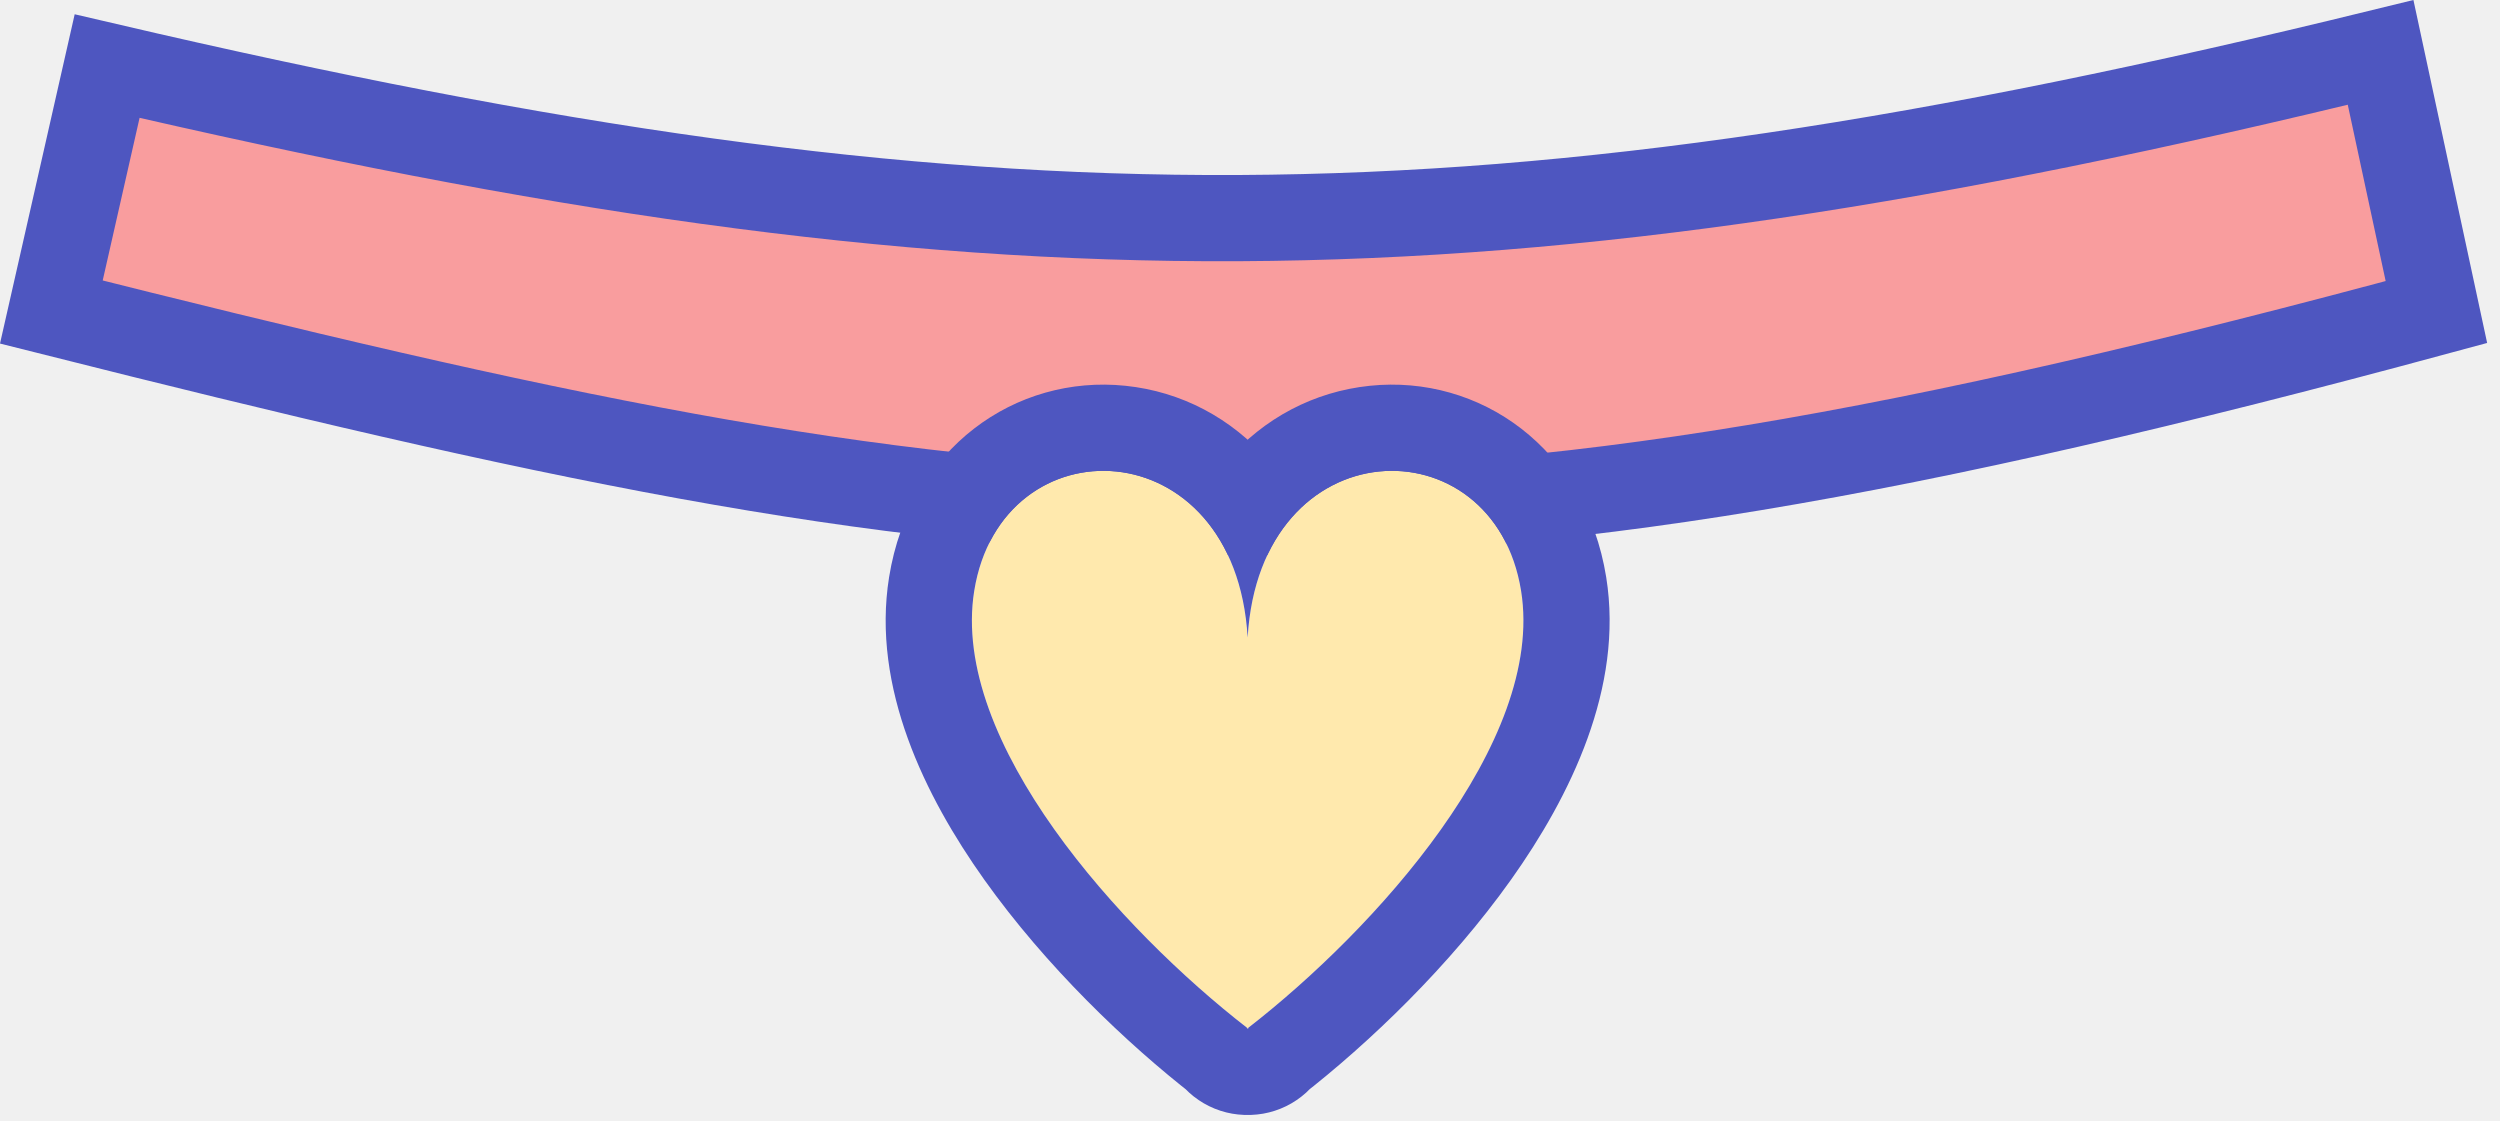
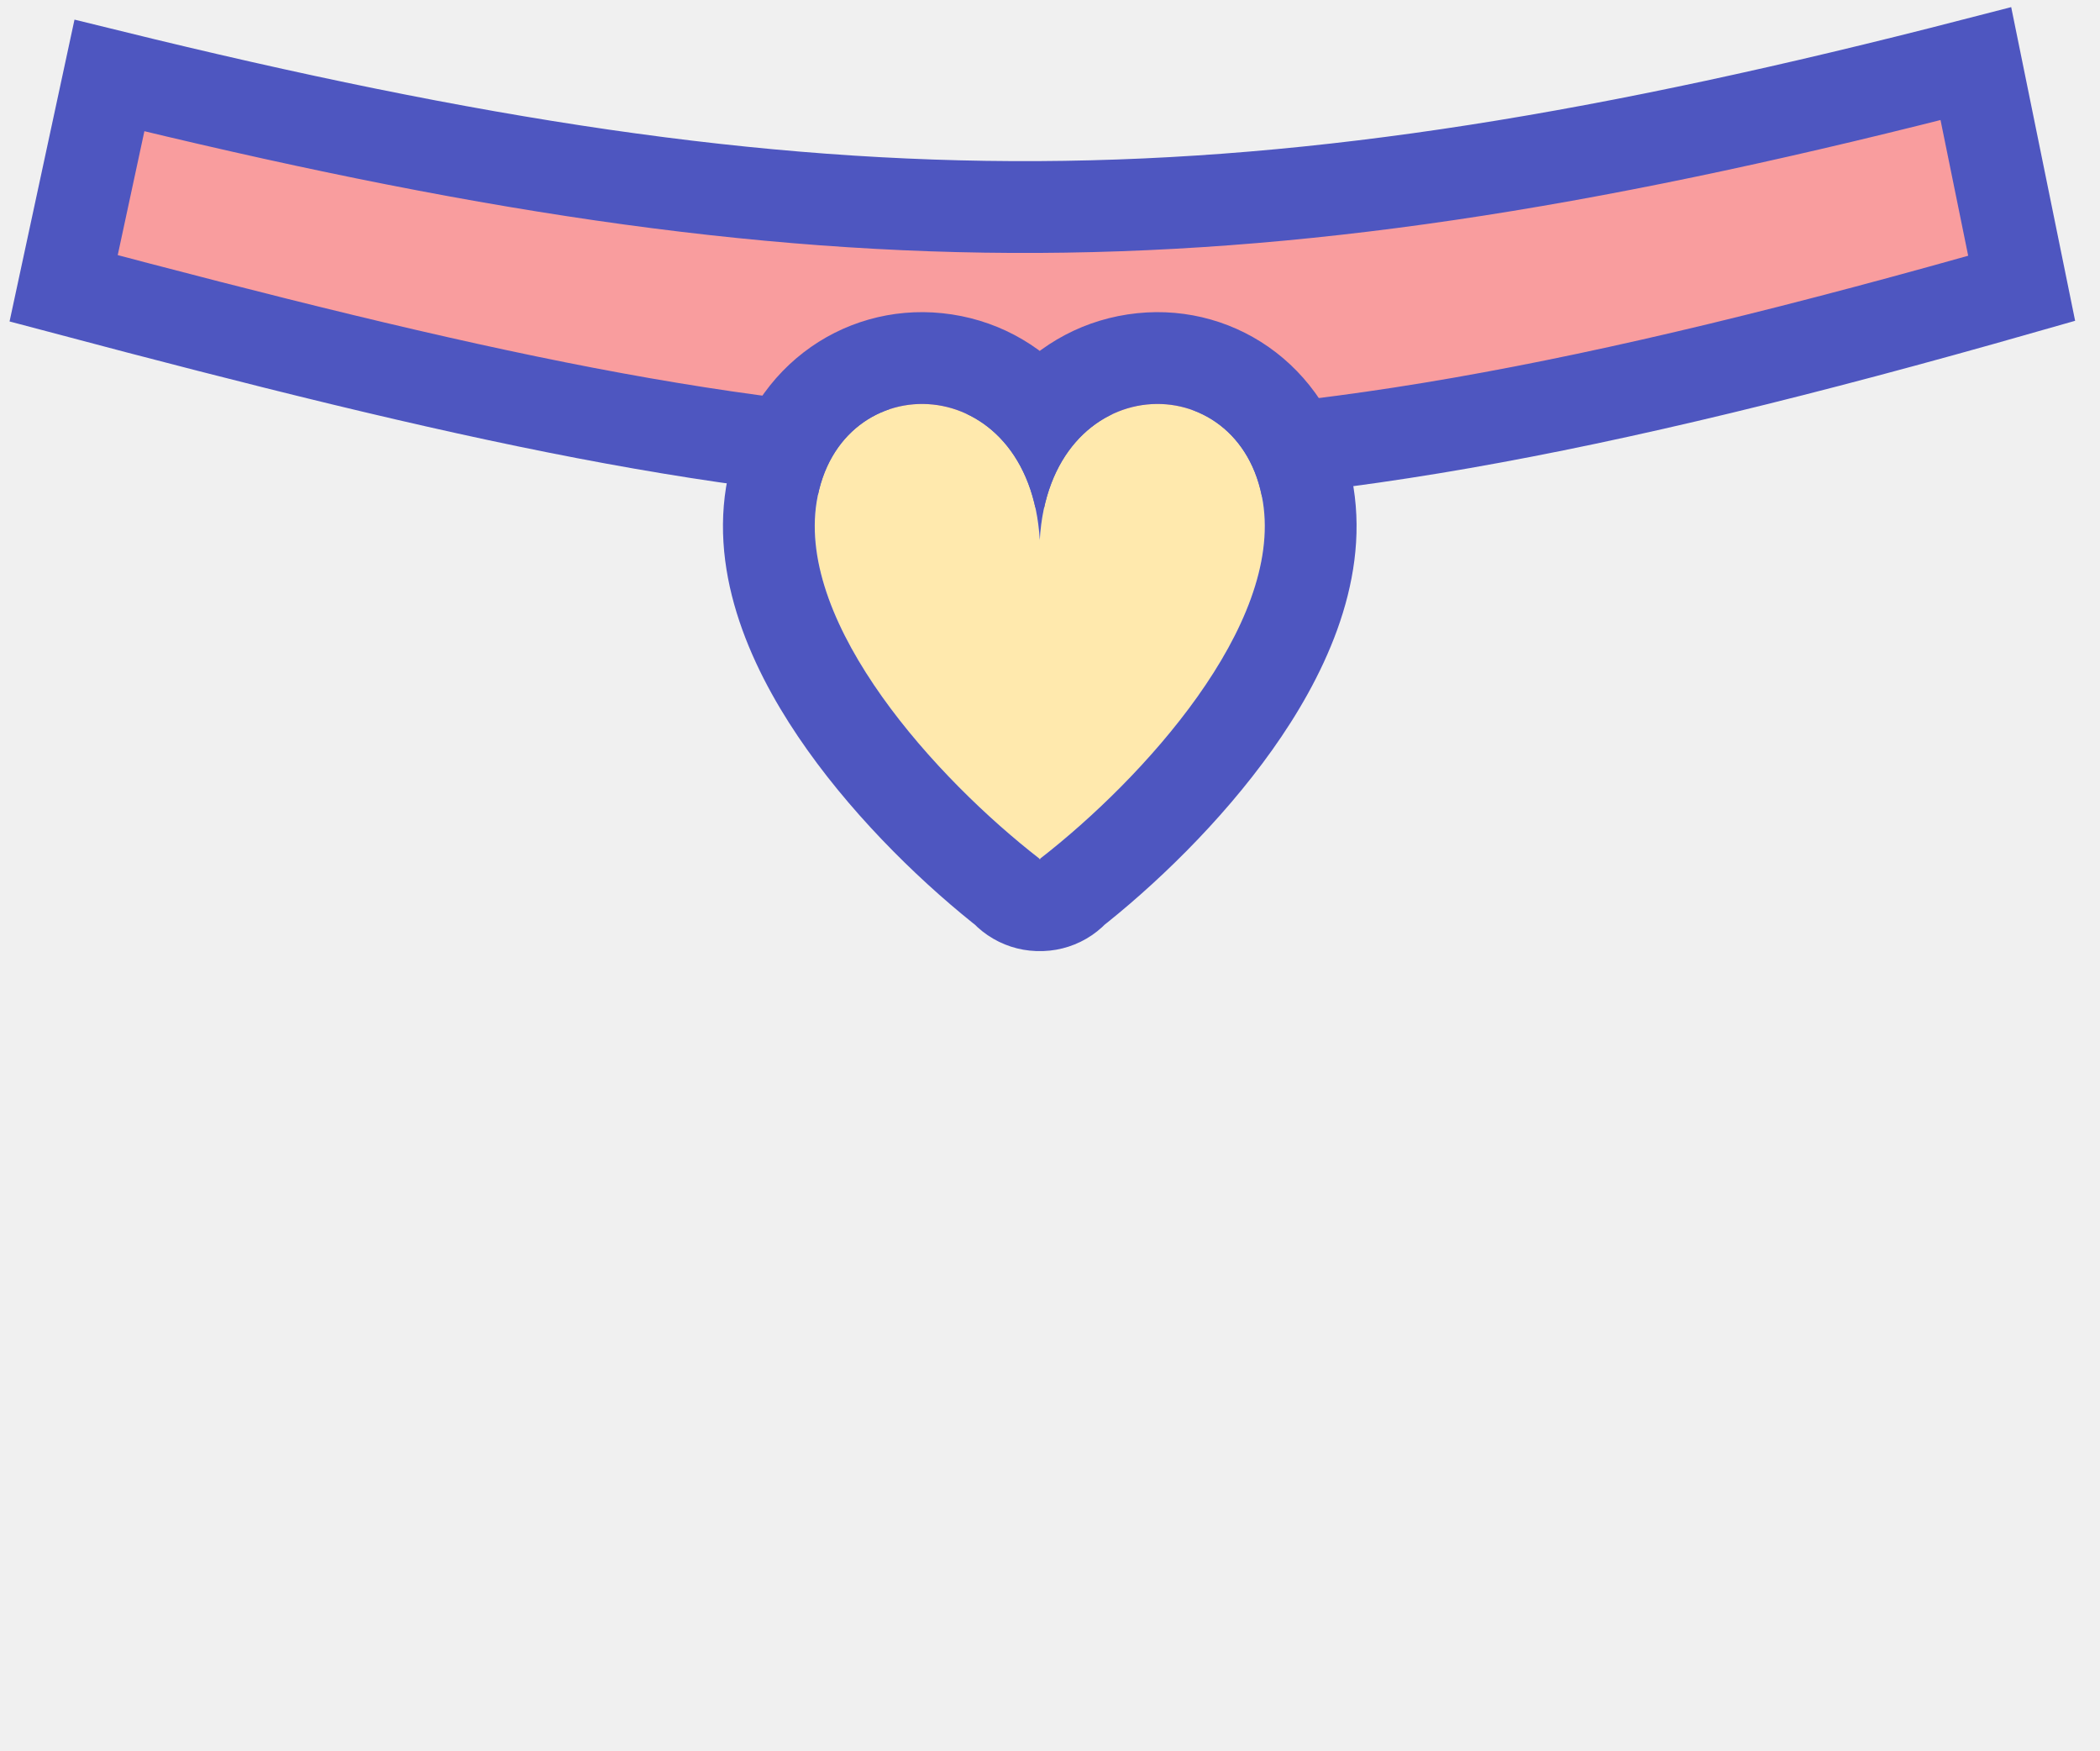
- <svg xmlns="http://www.w3.org/2000/svg" width="87" height="39" viewBox="0 0 87 39" fill="none">
-   <path d="M1.787 10.859L3.728 2.3C34.307 9.433 51.781 9.433 82.845 1.824L84.787 10.859C47.898 20.845 35.764 19.419 1.787 10.859Z" fill="#F99D9E" stroke="#4E56C0" stroke-width="3" />
-   <mask id="path-2-outside-1_2329_250" maskUnits="userSpaceOnUse" x="29.822" y="12.386" width="27" height="27" fill="black">
-     <rect fill="white" x="29.822" y="12.386" width="27" height="27" />
-     <path d="M43.418 22.187C43.846 14.857 51.985 14.651 52.934 20.562C53.779 25.829 47.813 32.374 43.438 35.769V35.801C43.431 35.796 43.425 35.79 43.418 35.785C43.412 35.79 43.405 35.796 43.399 35.801V35.769C39.023 32.374 33.058 25.829 33.903 20.562C34.851 14.651 42.99 14.857 43.418 22.187Z" />
+ <svg xmlns="http://www.w3.org/2000/svg" width="66" height="55" viewBox="0 0 66 55" fill="none">
+   <path d="M2 9.059L3.439 2.372C26.112 7.944 39.067 7.944 62.099 2L63.538 9.059C36.188 16.86 27.191 15.746 2 9.059Z" fill="#F99D9E" stroke="#4E56C0" stroke-width="2.885" />
+   <mask id="path-2-outside-1_2329_250" maskUnits="userSpaceOnUse" x="22.607" y="9.693" width="21" height="21" fill="black">
+     <rect fill="white" x="22.607" y="9.693" width="21" height="21" />
+     <path d="M25.666 15.771C26.366 11.414 32.364 11.566 32.678 16.97C32.992 11.566 38.992 11.414 39.691 15.771C40.313 19.652 35.917 24.475 32.693 26.977V27C32.688 26.996 32.683 26.992 32.678 26.988C32.674 26.992 32.669 26.996 32.665 27V26.977C29.44 24.475 25.044 19.652 25.666 15.771Z" />
  </mask>
-   <path d="M43.418 22.187C43.846 14.857 51.985 14.651 52.934 20.562C53.779 25.829 47.813 32.374 43.438 35.769V35.801C43.431 35.796 43.425 35.79 43.418 35.785C43.412 35.79 43.405 35.796 43.399 35.801V35.769C39.023 32.374 33.058 25.829 33.903 20.562C34.851 14.651 42.99 14.857 43.418 22.187Z" fill="#FFE9AD" />
-   <path d="M43.418 22.187L40.423 22.362C40.516 23.948 41.829 25.187 43.418 25.187C45.007 25.187 46.321 23.948 46.413 22.362L43.418 22.187ZM52.934 20.562L55.896 20.087L55.896 20.087L52.934 20.562ZM43.438 35.769L41.599 33.399C40.866 33.968 40.438 34.842 40.438 35.769H43.438ZM43.438 35.801L41.602 38.174C42.508 38.874 43.732 38.998 44.76 38.494C45.787 37.99 46.438 36.945 46.438 35.801H43.438ZM43.418 35.785L45.255 33.413C44.174 32.576 42.663 32.576 41.581 33.413L43.418 35.785ZM43.399 35.801H40.399C40.399 36.945 41.05 37.99 42.077 38.494C43.104 38.998 44.329 38.874 45.234 38.174L43.399 35.801ZM43.399 35.769H46.399C46.399 34.842 45.97 33.968 45.238 33.399L43.399 35.769ZM33.903 20.562L30.94 20.087L30.94 20.087L33.903 20.562ZM43.418 22.187L46.413 22.362C46.487 21.09 46.876 20.367 47.21 19.985C47.548 19.599 47.939 19.43 48.29 19.393C48.652 19.356 48.999 19.454 49.273 19.666C49.526 19.861 49.846 20.253 49.972 21.038L52.934 20.562L55.896 20.087C55.172 15.578 51.48 13.03 47.671 13.425C43.778 13.829 40.709 17.116 40.423 22.013L43.418 22.187ZM52.934 20.562L49.972 21.038C50.201 22.466 49.511 24.58 47.698 27.13C45.971 29.56 43.608 31.84 41.599 33.399L43.438 35.769L45.277 38.14C47.643 36.303 50.451 33.614 52.589 30.606C54.641 27.718 56.512 23.926 55.896 20.087L52.934 20.562ZM43.438 35.769H40.438V35.801H43.438H46.438V35.769H43.438ZM43.438 35.801L45.273 33.427C45.29 33.441 45.304 33.452 45.311 33.458C45.315 33.461 45.318 33.463 45.319 33.464C45.32 33.465 45.321 33.466 45.32 33.465C45.32 33.465 45.317 33.463 45.315 33.46C45.312 33.458 45.307 33.455 45.302 33.45C45.292 33.442 45.276 33.429 45.255 33.413L43.418 35.785L41.581 38.157C41.564 38.144 41.551 38.133 41.544 38.127C41.54 38.124 41.538 38.122 41.536 38.121C41.535 38.12 41.534 38.12 41.535 38.121C41.536 38.121 41.539 38.123 41.542 38.126C41.545 38.128 41.549 38.132 41.554 38.136C41.565 38.145 41.582 38.158 41.602 38.174L43.438 35.801ZM43.418 35.785L41.581 33.413C41.561 33.429 41.544 33.442 41.534 33.45C41.529 33.455 41.525 33.458 41.522 33.46C41.519 33.463 41.517 33.465 41.516 33.465C41.515 33.466 41.516 33.465 41.517 33.464C41.519 33.463 41.522 33.461 41.525 33.458C41.532 33.452 41.546 33.441 41.563 33.427L43.399 35.801L45.234 38.174C45.255 38.158 45.271 38.144 45.282 38.136C45.287 38.132 45.292 38.128 45.295 38.126C45.297 38.123 45.3 38.121 45.301 38.121C45.302 38.12 45.301 38.12 45.3 38.121C45.299 38.122 45.296 38.124 45.292 38.127C45.285 38.133 45.272 38.144 45.255 38.157L43.418 35.785ZM43.399 35.801H46.399V35.769H43.399H40.399V35.801H43.399ZM43.399 35.769L45.238 33.399C43.228 31.84 40.866 29.56 39.138 27.13C37.326 24.58 36.636 22.466 36.865 21.038L33.903 20.562L30.94 20.087C30.325 23.926 32.195 27.718 34.248 30.606C36.386 33.614 39.193 36.303 41.559 38.14L43.399 35.769ZM33.903 20.562L36.865 21.038C36.99 20.253 37.31 19.861 37.563 19.666C37.837 19.454 38.184 19.356 38.546 19.393C38.898 19.43 39.288 19.599 39.627 19.985C39.961 20.367 40.349 21.09 40.423 22.362L43.418 22.187L46.413 22.013C46.127 17.116 43.059 13.829 39.165 13.425C35.356 13.03 31.664 15.578 30.94 20.087L33.903 20.562Z" fill="#4E56C0" mask="url(#path-2-outside-1_2329_250)" />
+   <path d="M25.666 15.771C26.366 11.414 32.364 11.566 32.678 16.97C32.992 11.566 38.992 11.414 39.691 15.771C40.313 19.652 35.917 24.475 32.693 26.977V27C32.688 26.996 32.683 26.992 32.678 26.988C32.674 26.992 32.669 26.996 32.665 27V26.977C29.44 24.475 25.044 19.652 25.666 15.771Z" fill="#FFE9AD" />
+   <path d="M25.666 15.771L22.818 15.314L22.818 15.314L25.666 15.771ZM32.678 16.97L29.799 17.137C29.887 18.663 31.15 19.854 32.678 19.854C34.206 19.854 35.469 18.663 35.558 17.137L32.678 16.97ZM39.691 15.771L42.539 15.314L42.539 15.314L39.691 15.771ZM32.693 26.977L30.925 24.698C30.22 25.244 29.808 26.085 29.808 26.977H32.693ZM32.693 27L30.928 29.282C31.799 29.955 32.976 30.074 33.964 29.59C34.952 29.105 35.578 28.1 35.578 27H32.693ZM32.678 26.988L34.445 24.708C33.405 23.902 31.952 23.902 30.912 24.708L32.678 26.988ZM32.665 27H29.78C29.78 28.1 30.406 29.105 31.394 29.59C32.381 30.074 33.559 29.955 34.429 29.282L32.665 27ZM32.665 26.977H35.549C35.549 26.085 35.137 25.244 34.433 24.698L32.665 26.977ZM25.666 15.771L28.515 16.227C28.582 15.805 28.736 15.674 28.776 15.643C28.837 15.596 28.919 15.569 29.019 15.579C29.109 15.589 29.24 15.633 29.377 15.789C29.51 15.941 29.751 16.325 29.799 17.137L32.678 16.97L35.558 16.802C35.332 12.917 32.863 10.179 29.615 9.841C26.448 9.512 23.407 11.642 22.818 15.314L25.666 15.771ZM32.678 16.97L35.558 17.137C35.605 16.325 35.846 15.942 35.979 15.789C36.117 15.633 36.248 15.589 36.338 15.579C36.438 15.569 36.521 15.596 36.582 15.643C36.622 15.674 36.775 15.806 36.843 16.227L39.691 15.771L42.539 15.314C41.95 11.641 38.909 9.512 35.742 9.841C32.494 10.178 30.024 12.917 29.799 16.802L32.678 16.97ZM39.691 15.771L36.843 16.227C36.968 17.009 36.592 18.378 35.283 20.22C34.056 21.946 32.365 23.58 30.925 24.698L32.693 26.977L34.461 29.256C36.245 27.872 38.364 25.843 39.986 23.562C41.526 21.396 43.036 18.413 42.539 15.314L39.691 15.771ZM32.693 26.977H29.808V27H32.693H35.578V26.977H32.693ZM32.693 27L34.458 24.718C34.475 24.731 34.488 24.742 34.495 24.748C34.499 24.751 34.502 24.753 34.504 24.755C34.505 24.756 34.506 24.756 34.505 24.756C34.505 24.756 34.503 24.754 34.5 24.752C34.498 24.75 34.494 24.747 34.489 24.743C34.479 24.735 34.464 24.723 34.445 24.708L32.678 26.988L30.912 29.269C30.895 29.256 30.882 29.245 30.875 29.24C30.871 29.237 30.869 29.235 30.867 29.233C30.866 29.233 30.865 29.232 30.866 29.233C30.866 29.233 30.869 29.235 30.871 29.237C30.874 29.239 30.878 29.242 30.883 29.247C30.893 29.254 30.909 29.267 30.928 29.282L32.693 27ZM32.678 26.988L30.912 24.708C30.883 24.73 30.857 24.751 30.836 24.768C30.815 24.786 30.797 24.801 30.784 24.813C30.77 24.825 30.759 24.834 30.752 24.84C30.749 24.844 30.746 24.846 30.744 24.848C30.743 24.849 30.741 24.851 30.741 24.851C30.741 24.851 30.742 24.85 30.743 24.849C30.744 24.848 30.746 24.846 30.749 24.843C30.755 24.838 30.765 24.829 30.778 24.818C30.79 24.807 30.807 24.793 30.827 24.776C30.847 24.76 30.872 24.74 30.9 24.718L32.665 27L34.429 29.282C34.459 29.259 34.484 29.239 34.505 29.221C34.527 29.203 34.545 29.188 34.558 29.176C34.572 29.164 34.583 29.154 34.59 29.148C34.594 29.145 34.596 29.142 34.598 29.141C34.6 29.139 34.602 29.138 34.602 29.138C34.602 29.137 34.601 29.138 34.6 29.139C34.599 29.14 34.597 29.142 34.594 29.145C34.588 29.15 34.578 29.159 34.566 29.169C34.553 29.18 34.537 29.195 34.517 29.211C34.497 29.227 34.473 29.247 34.445 29.269L32.678 26.988ZM32.665 27H35.549V26.977H32.665H29.78V27H32.665ZM32.665 26.977L34.433 24.698C32.992 23.58 31.301 21.946 30.074 20.22C28.765 18.379 28.389 17.009 28.515 16.227L25.666 15.771L22.818 15.314C22.321 18.413 23.832 21.396 25.372 23.562C26.993 25.843 29.112 27.872 30.896 29.256L32.665 26.977Z" fill="#4E56C0" mask="url(#path-2-outside-1_2329_250)" />
</svg>
